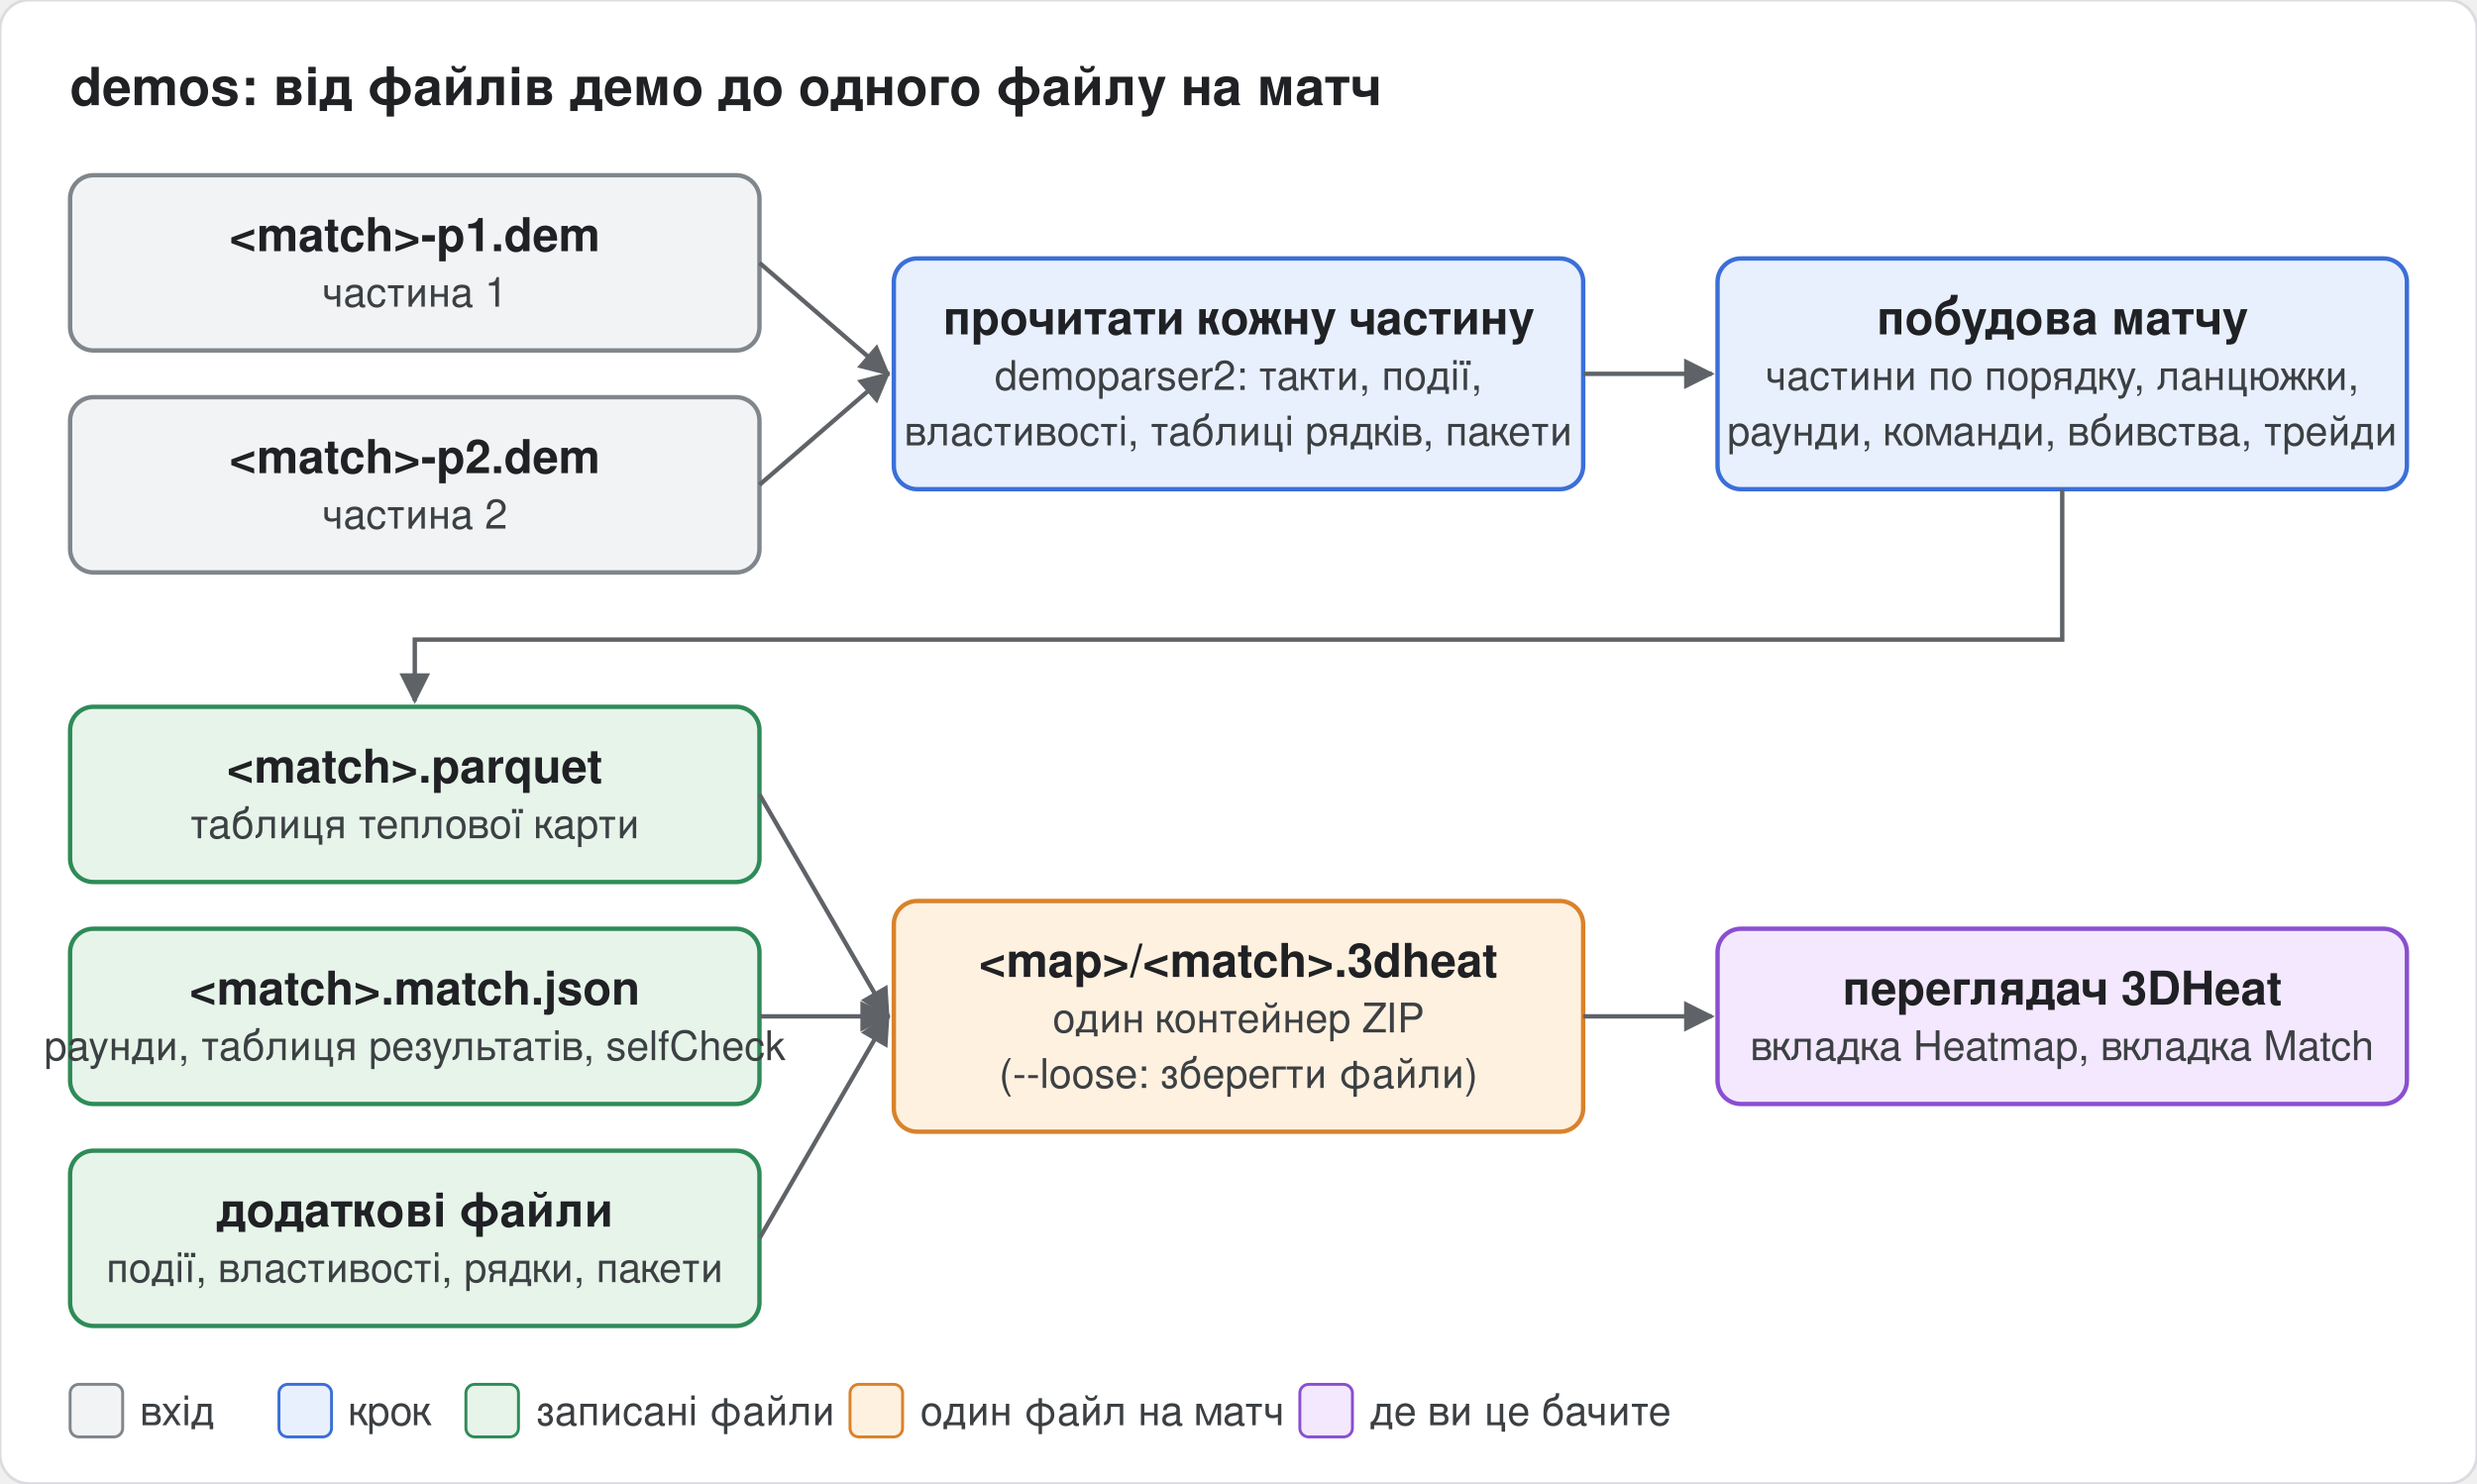
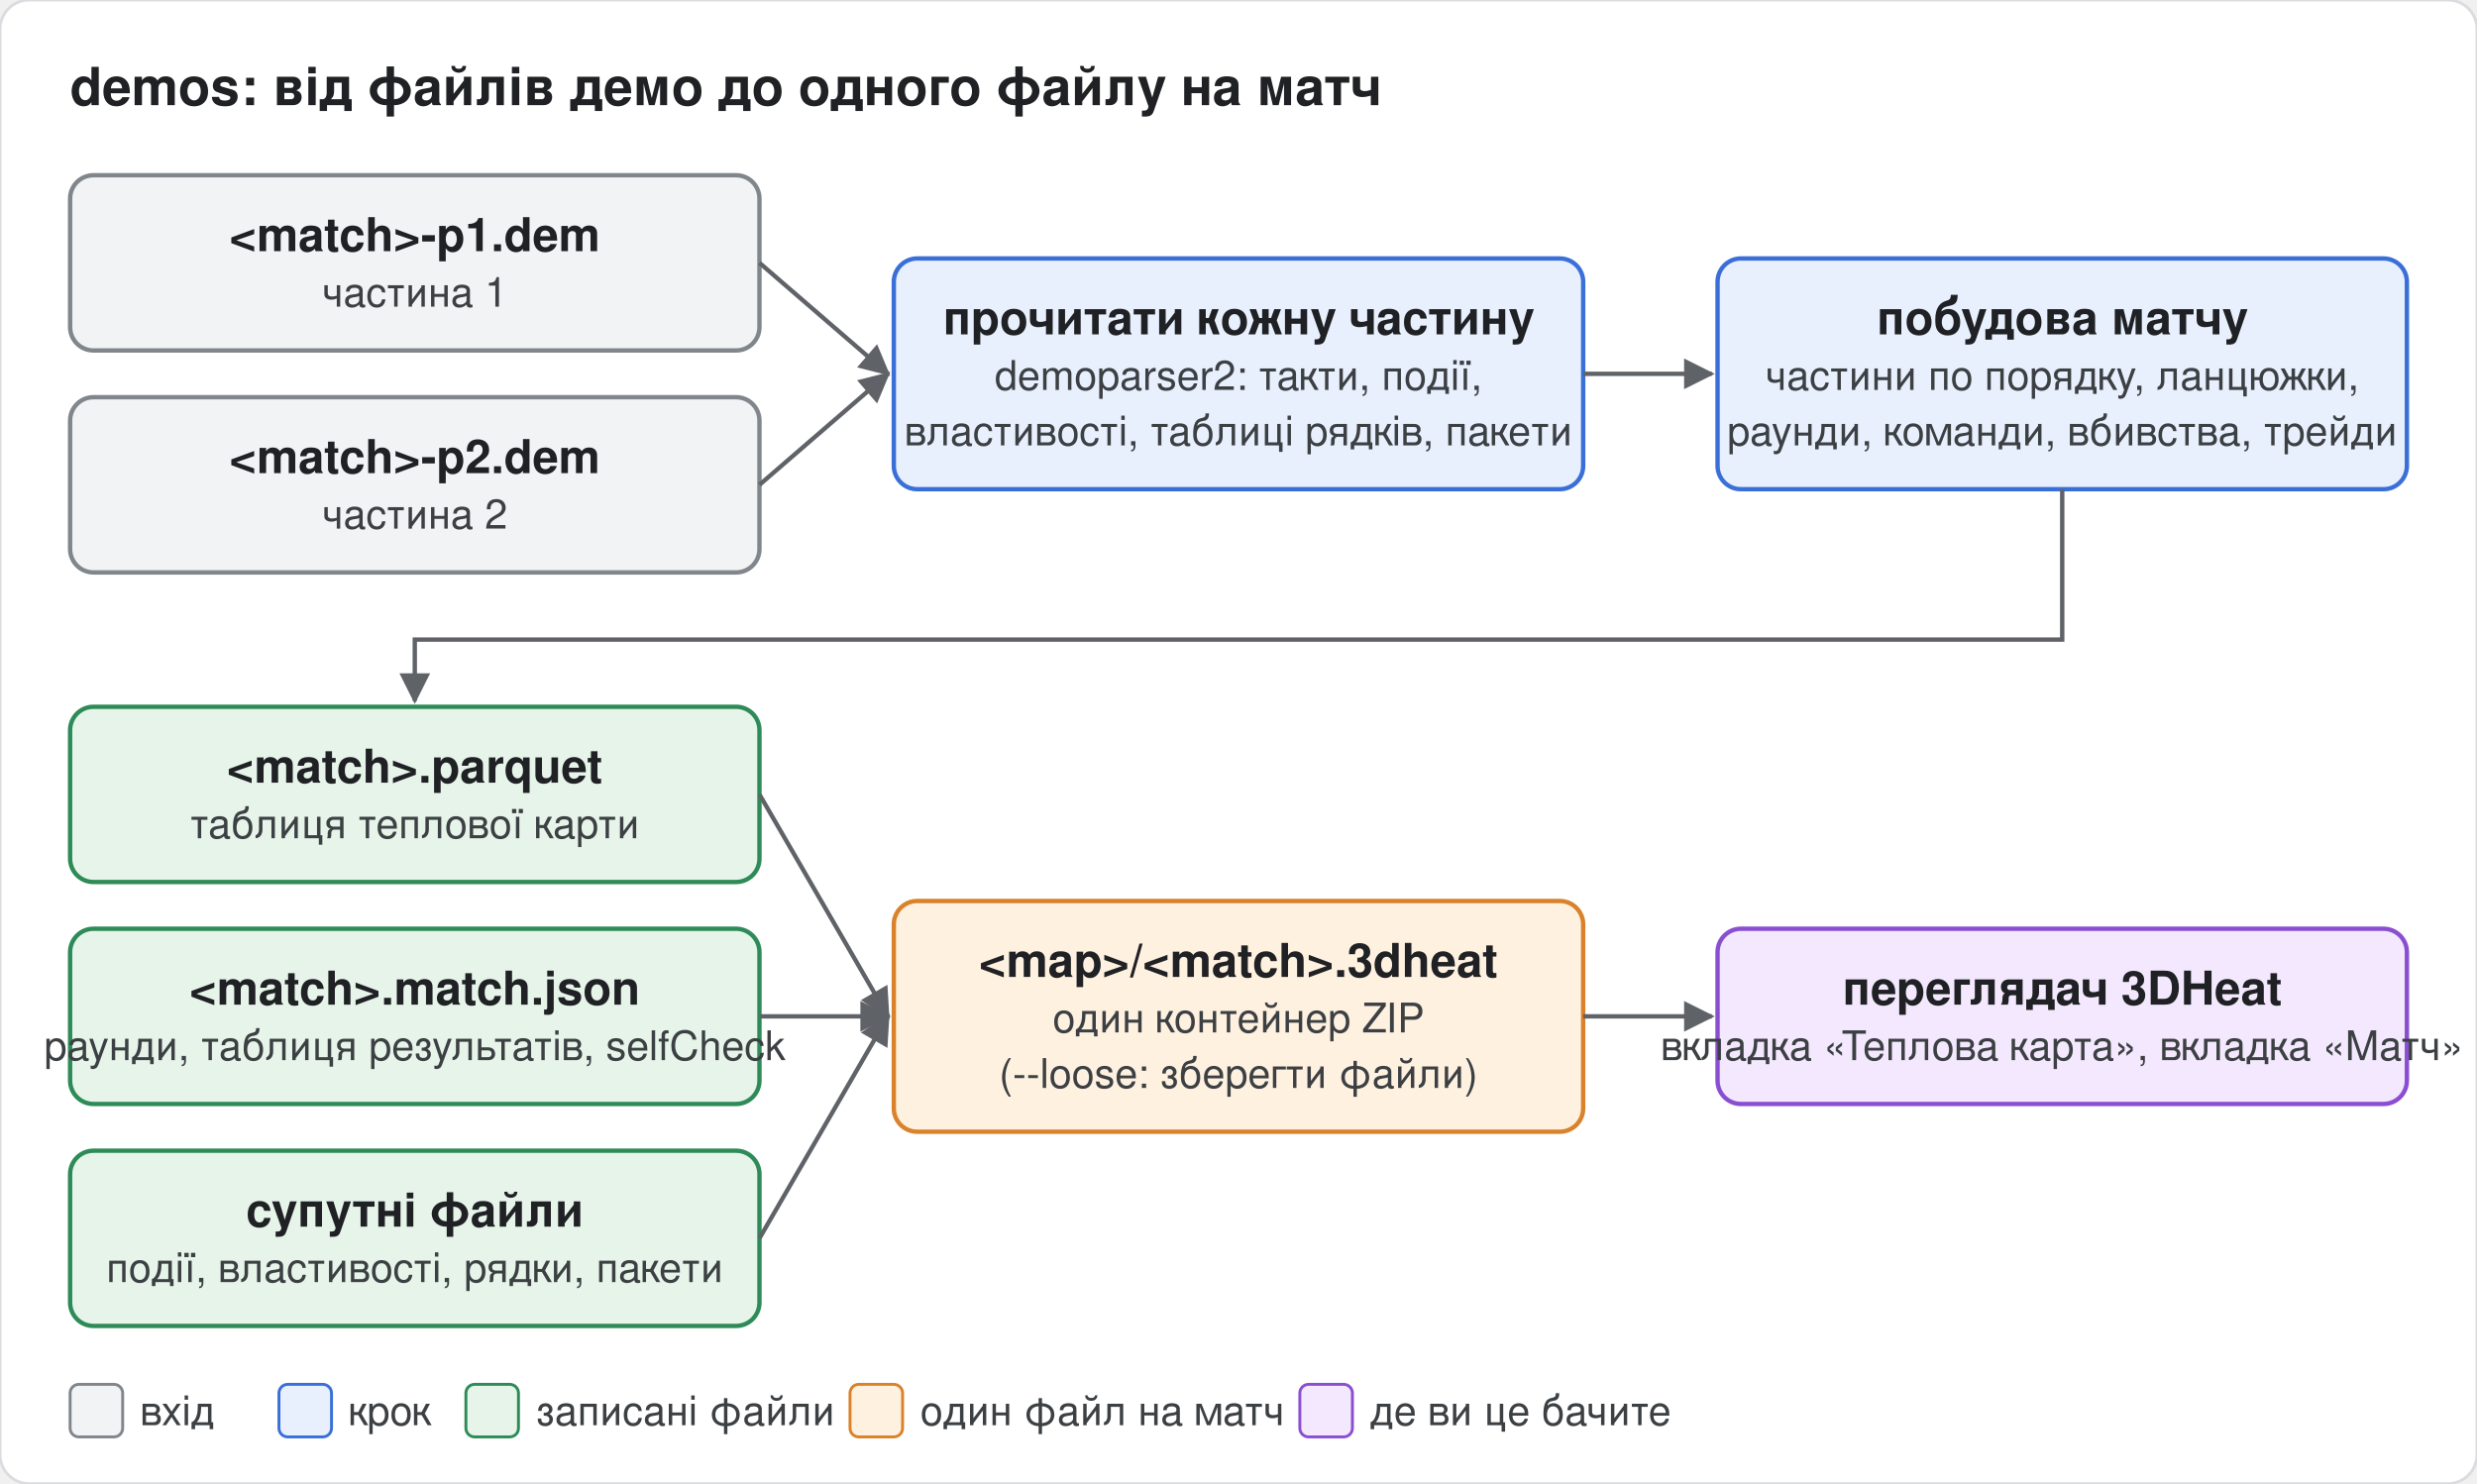
<svg xmlns="http://www.w3.org/2000/svg" width="848" height="508" viewBox="0 0 848 508" font-family="Segoe UI,Helvetica,Arial,sans-serif" role="img" aria-label="demos: from demo files to one file a match">
  <defs>
    <marker id="a" viewBox="0 0 10 10" refX="9" refY="5" markerWidth="7" markerHeight="7" orient="auto">
      <path d="M0,0 L10,5 L0,10 z" fill="#5f6368" />
    </marker>
  </defs>
  <rect width="848" height="508" rx="10" fill="#ffffff" stroke="#dadce0" />
  <text x="24" y="36" font-size="18" font-weight="600" fill="#202124">demos: від файлів демо до одного файлу на матч</text>
  <rect x="24" y="60.0" width="236" height="60" rx="8" fill="#f1f3f4" stroke="#80868b" stroke-width="1.5" />
  <text x="142.0" y="86.0" text-anchor="middle" font-weight="600" font-size="16" fill="#202124">&lt;match&gt;-p1.dem</text>
  <text x="142.0" y="105.0" text-anchor="middle" font-size="14" fill="#3c4043">частина 1</text>
  <rect x="24" y="136.0" width="236" height="60" rx="8" fill="#f1f3f4" stroke="#80868b" stroke-width="1.5" />
  <text x="142.0" y="162.0" text-anchor="middle" font-weight="600" font-size="16" fill="#202124">&lt;match&gt;-p2.dem</text>
  <text x="142.0" y="181.0" text-anchor="middle" font-size="14" fill="#3c4043">частина 2</text>
  <rect x="306" y="88.5" width="236" height="79" rx="8" fill="#e8f0fe" stroke="#3b6fd8" stroke-width="1.5" />
  <text x="424.0" y="114.5" text-anchor="middle" font-weight="600" font-size="16" fill="#202124">прочитати кожну частину</text>
  <text x="424.0" y="133.5" text-anchor="middle" font-size="14" fill="#3c4043">demoparser2: такти, події,</text>
  <text x="424.0" y="152.5" text-anchor="middle" font-size="14" fill="#3c4043">властивості, таблиці рядків, пакети</text>
  <rect x="588" y="88.5" width="236" height="79" rx="8" fill="#e8f0fe" stroke="#3b6fd8" stroke-width="1.5" />
  <text x="706.0" y="114.5" text-anchor="middle" font-weight="600" font-size="16" fill="#202124">побудова матчу</text>
  <text x="706.0" y="133.5" text-anchor="middle" font-size="14" fill="#3c4043">частини по порядку, ланцюжки,</text>
  <text x="706.0" y="152.5" text-anchor="middle" font-size="14" fill="#3c4043">раунди, команди, вбивства, трейди</text>
  <line x1="260" y1="90.0" x2="304" y2="128.0" stroke="#5f6368" stroke-width="1.5" marker-end="url(#a)" />
  <line x1="260" y1="166.0" x2="304" y2="128.0" stroke="#5f6368" stroke-width="1.5" marker-end="url(#a)" />
  <line x1="542" y1="128.0" x2="586" y2="128.0" stroke="#5f6368" stroke-width="1.5" marker-end="url(#a)" />
  <path d="M706.0,167.5 V219.0 H142.0 V240.0" fill="none" stroke="#5f6368" stroke-width="1.5" marker-end="url(#a)" />
  <rect x="24" y="242.0" width="236" height="60" rx="8" fill="#e6f4ea" stroke="#2e8b57" stroke-width="1.5" />
  <text x="142.0" y="268.0" text-anchor="middle" font-weight="600" font-size="16" fill="#202124">&lt;match&gt;.parquet</text>
  <text x="142.0" y="287.0" text-anchor="middle" font-size="14" fill="#3c4043">таблиця теплової карти</text>
  <rect x="24" y="318.0" width="236" height="60" rx="8" fill="#e6f4ea" stroke="#2e8b57" stroke-width="1.5" />
  <text x="142.0" y="344.0" text-anchor="middle" font-weight="600" font-size="16" fill="#202124">&lt;match&gt;.match.json</text>
  <text x="142.0" y="363.0" text-anchor="middle" font-size="14" fill="#3c4043">раунди, таблиця результатів, selfCheck</text>
  <rect x="24" y="394.0" width="236" height="60" rx="8" fill="#e6f4ea" stroke="#2e8b57" stroke-width="1.5" />
-   <text x="142.0" y="420.0" text-anchor="middle" font-weight="600" font-size="16" fill="#202124">додаткові файли</text>
+   <text x="142.0" y="420.0" text-anchor="middle" font-weight="600" font-size="16" fill="#202124">супутні файли</text>
  <text x="142.0" y="439.0" text-anchor="middle" font-size="14" fill="#3c4043">події, властивості, рядки, пакети</text>
  <rect x="306" y="308.5" width="236" height="79" rx="8" fill="#fff1e0" stroke="#d9822b" stroke-width="1.5" />
  <text x="424.0" y="334.5" text-anchor="middle" font-weight="600" font-size="16" fill="#202124">&lt;map&gt;/&lt;match&gt;.3dheat</text>
  <text x="424.0" y="353.5" text-anchor="middle" font-size="14" fill="#3c4043">один контейнер ZIP</text>
  <text x="424.0" y="372.5" text-anchor="middle" font-size="14" fill="#3c4043">(--loose: зберегти файли)</text>
  <rect x="588" y="318.0" width="236" height="60" rx="8" fill="#f3e8fd" stroke="#8a4fd0" stroke-width="1.5" />
  <text x="706.0" y="344.0" text-anchor="middle" font-weight="600" font-size="16" fill="#202124">переглядач 3DHeat</text>
-   <text x="706.0" y="363.0" text-anchor="middle" font-size="14" fill="#3c4043">вкладка Heatmap, вкладка Match</text>
+   <text x="706.0" y="363.0" text-anchor="middle" font-size="14" fill="#3c4043">вкладка «Теплова карта», вкладка «Матч»</text>
  <line x1="260" y1="272.0" x2="304" y2="348.0" stroke="#5f6368" stroke-width="1.5" marker-end="url(#a)" />
  <line x1="260" y1="348.0" x2="304" y2="348.0" stroke="#5f6368" stroke-width="1.5" marker-end="url(#a)" />
  <line x1="260" y1="424.0" x2="304" y2="348.0" stroke="#5f6368" stroke-width="1.5" marker-end="url(#a)" />
  <line x1="542" y1="348.0" x2="586" y2="348.0" stroke="#5f6368" stroke-width="1.5" marker-end="url(#a)" />
  <rect x="24" y="474" width="18" height="18" rx="3" fill="#f1f3f4" stroke="#80868b" />
  <text x="48" y="488" font-size="14" fill="#3c4043">вхід</text>
  <rect x="95.5" y="474" width="18" height="18" rx="3" fill="#e8f0fe" stroke="#3b6fd8" />
  <text x="119.5" y="488" font-size="14" fill="#3c4043">крок</text>
  <rect x="159.5" y="474" width="18" height="18" rx="3" fill="#e6f4ea" stroke="#2e8b57" />
  <text x="183.5" y="488" font-size="14" fill="#3c4043">записані файли</text>
  <rect x="291.0" y="474" width="18" height="18" rx="3" fill="#fff1e0" stroke="#d9822b" />
  <text x="315.0" y="488" font-size="14" fill="#3c4043">один файл на матч</text>
  <rect x="445.0" y="474" width="18" height="18" rx="3" fill="#f3e8fd" stroke="#8a4fd0" />
  <text x="469.0" y="488" font-size="14" fill="#3c4043">де ви це бачите</text>
</svg>
